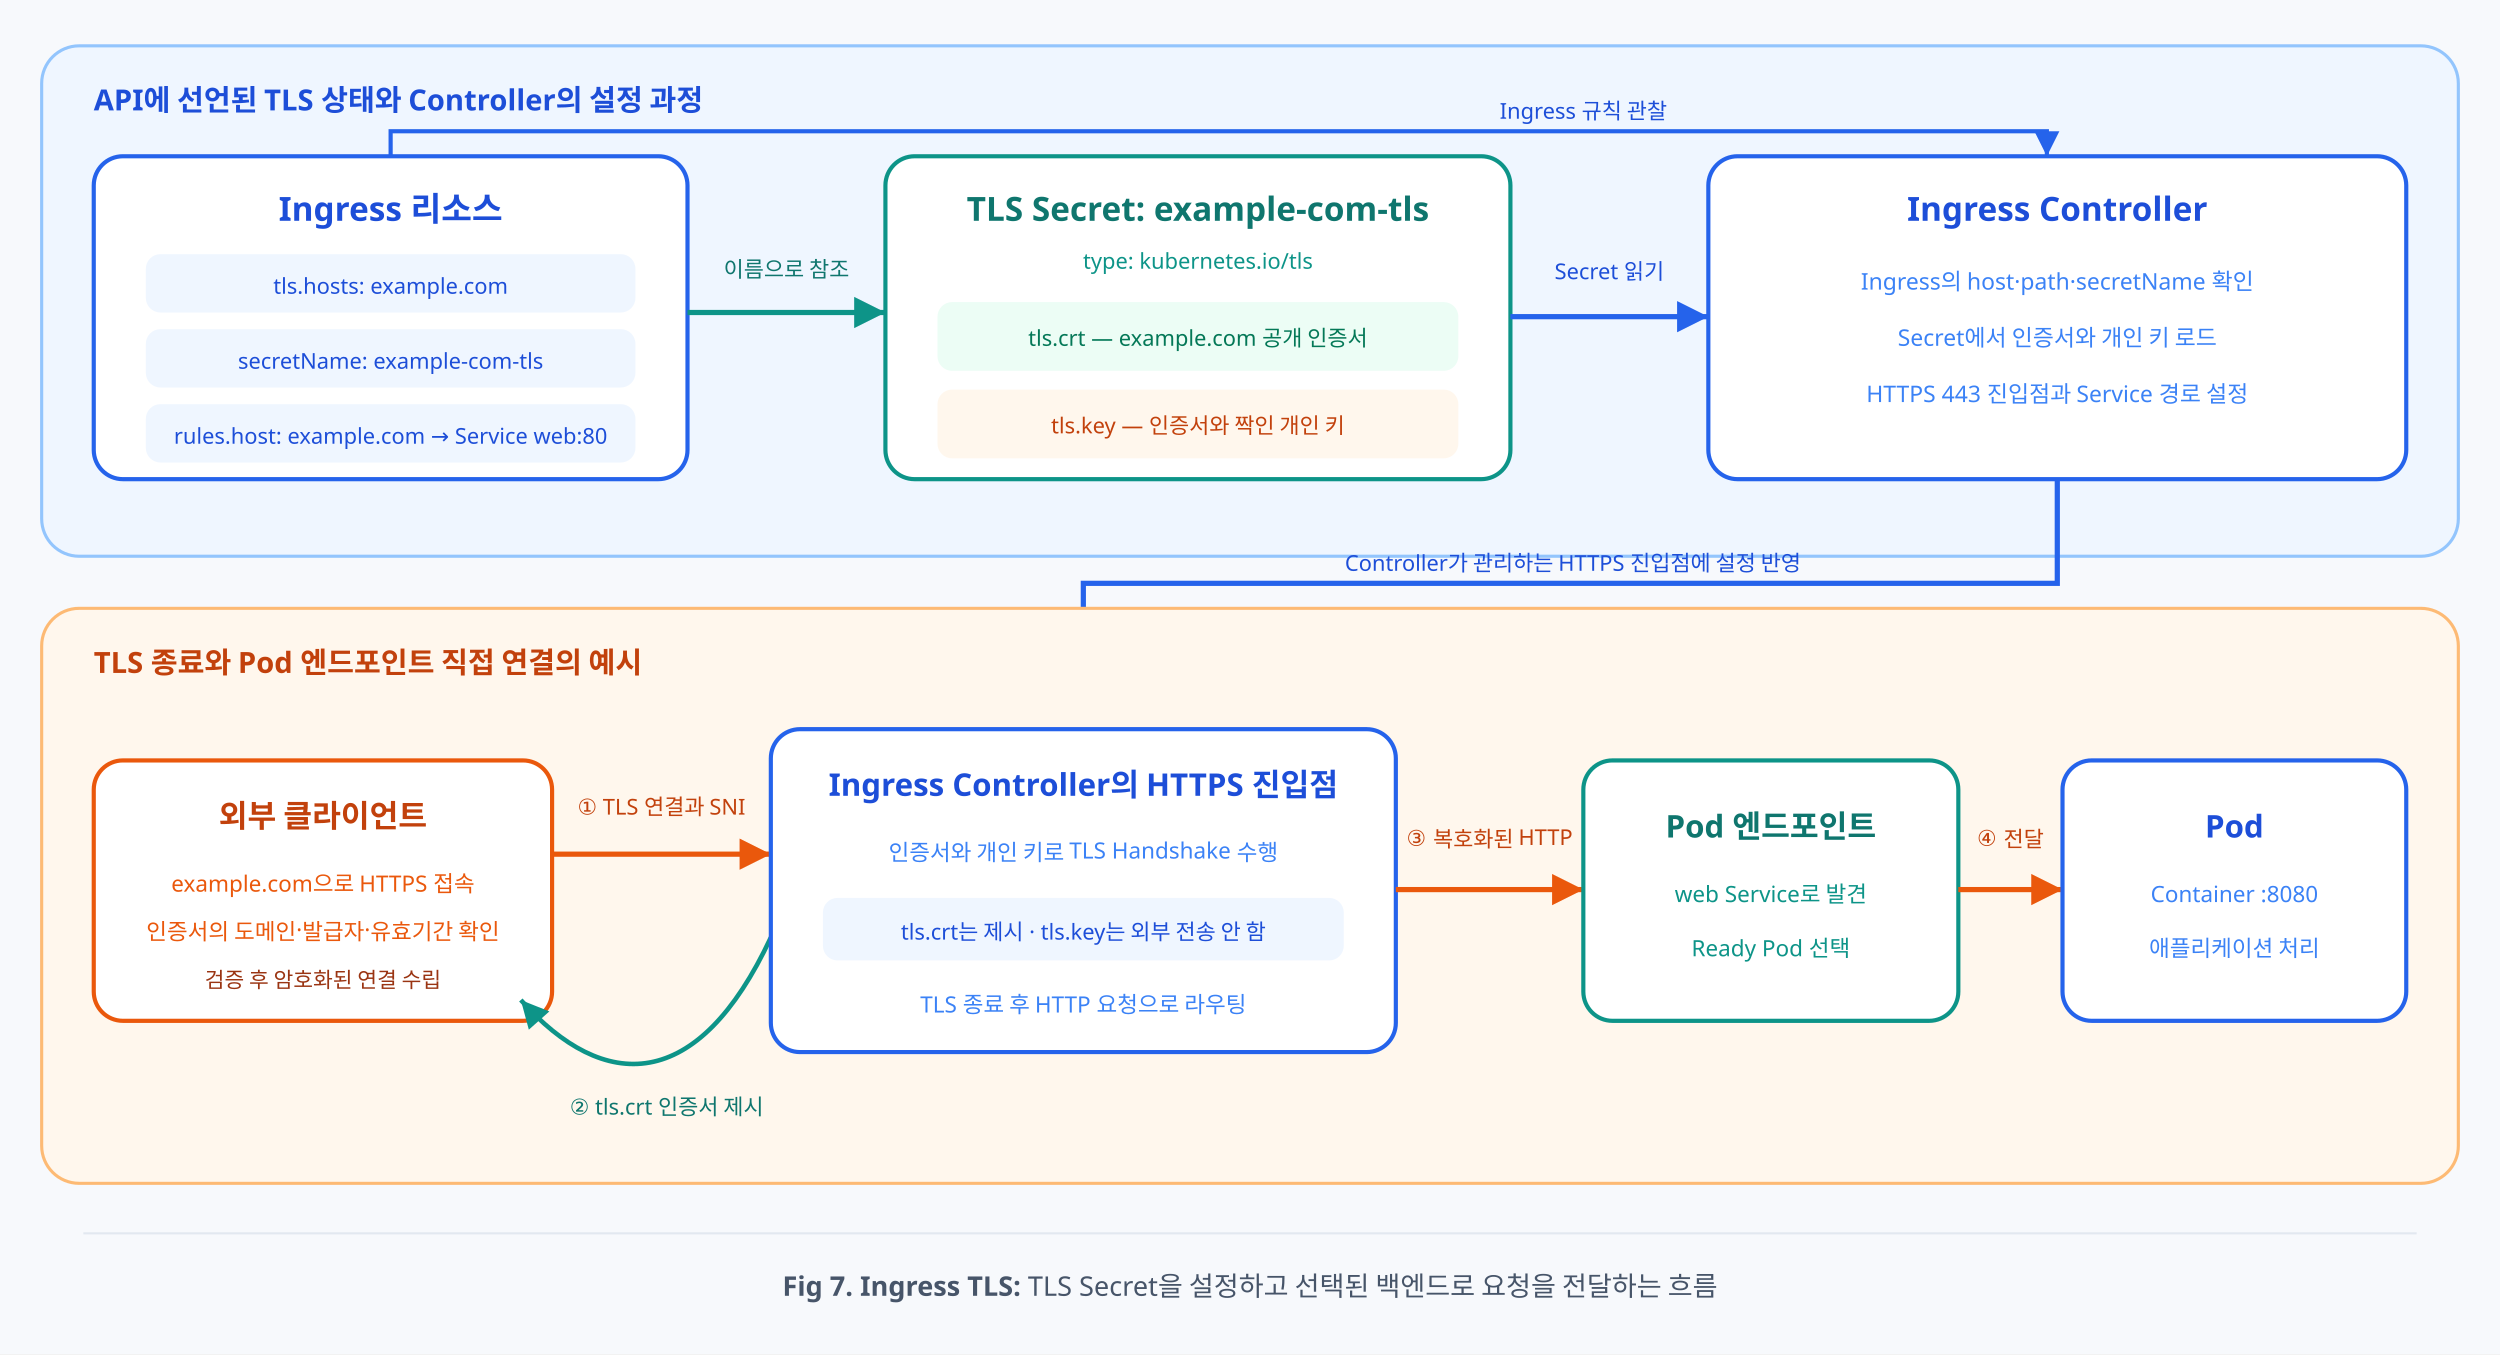
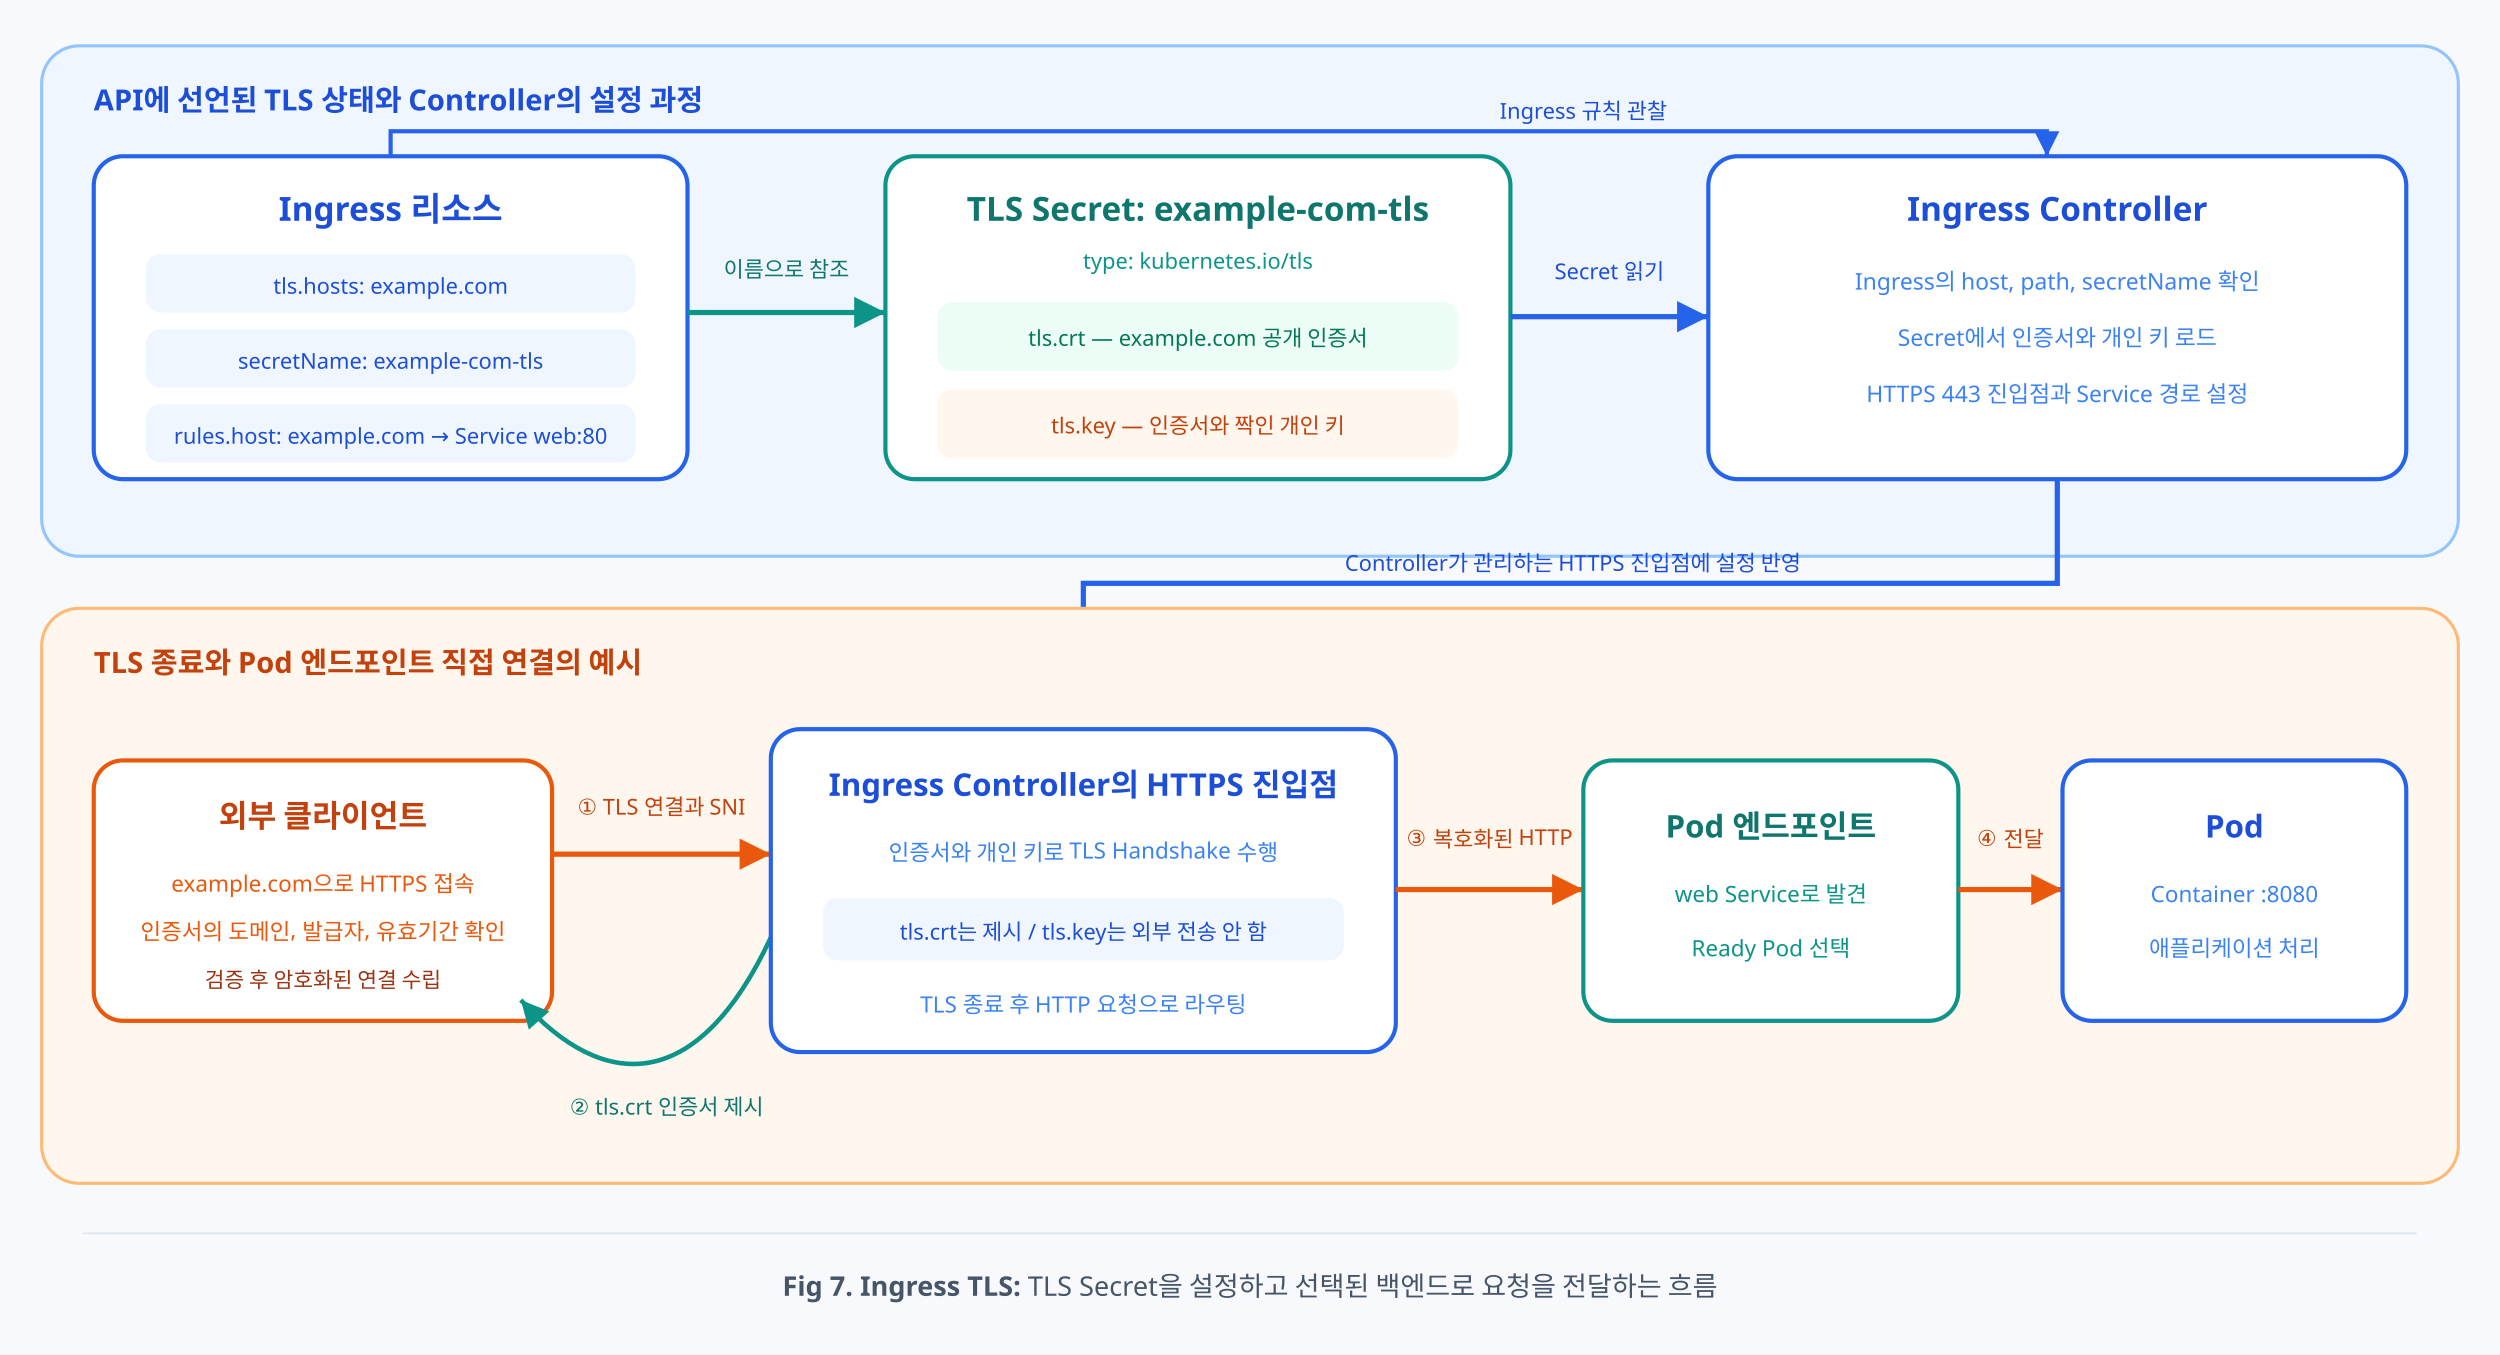
<svg xmlns="http://www.w3.org/2000/svg" width="1200" height="650" viewBox="0 0 1200 650">
  <rect width="1200" height="650" fill="#F7F9FC" />
  <defs>
    <marker id="arrow-blue" markerWidth="8" markerHeight="8" refX="6" refY="3" orient="auto">
      <path d="M0,0 L6,3 L0,6 Z" fill="#2563EB" />
    </marker>
    <marker id="arrow-green" markerWidth="8" markerHeight="8" refX="6" refY="3" orient="auto">
      <path d="M0,0 L6,3 L0,6 Z" fill="#0D9488" />
    </marker>
    <marker id="arrow-orange" markerWidth="8" markerHeight="8" refX="6" refY="3" orient="auto">
      <path d="M0,0 L6,3 L0,6 Z" fill="#EA580C" />
    </marker>
  </defs>
  <rect x="20" y="22" width="1160" height="245" rx="18" fill="#EFF6FF" stroke="#93C5FD" stroke-width="1.5" />
  <text x="45" y="53" font-family="Apple SD Gothic Neo, Noto Sans KR, sans-serif" font-size="14" fill="#1D4ED8" font-weight="600">API에 선언된 TLS 상태와 Controller의 설정 과정</text>
  <rect x="45" y="75" width="285" height="155" rx="14" fill="#FFFFFF" stroke="#2563EB" stroke-width="2" />
  <text x="187.5" y="106" text-anchor="middle" font-family="Apple SD Gothic Neo, Noto Sans KR, sans-serif" font-size="16" fill="#1D4ED8" font-weight="600">Ingress 리소스</text>
  <rect x="70" y="122" width="235" height="28" rx="7" fill="#EFF6FF" />
  <text x="187.5" y="141" text-anchor="middle" font-family="Apple SD Gothic Neo, Noto Sans KR, sans-serif" font-size="10.5" fill="#1D4ED8">tls.hosts: example.com</text>
  <rect x="70" y="158" width="235" height="28" rx="7" fill="#EFF6FF" />
  <text x="187.5" y="177" text-anchor="middle" font-family="Apple SD Gothic Neo, Noto Sans KR, sans-serif" font-size="10.5" fill="#1D4ED8">secretName: example-com-tls</text>
  <rect x="70" y="194" width="235" height="28" rx="7" fill="#EFF6FF" />
  <text x="187.5" y="213" text-anchor="middle" font-family="Apple SD Gothic Neo, Noto Sans KR, sans-serif" font-size="10.5" fill="#1D4ED8">rules.host: example.com → Service web:80</text>
  <path d="M330 150 H425" fill="none" stroke="#0D9488" stroke-width="2.5" marker-end="url(#arrow-green)" />
  <text x="377.5" y="133" text-anchor="middle" font-family="Apple SD Gothic Neo, Noto Sans KR, sans-serif" font-size="10.5" fill="#0F766E">이름으로 참조</text>
  <rect x="425" y="75" width="300" height="155" rx="14" fill="#FFFFFF" stroke="#0D9488" stroke-width="2" />
  <text x="575" y="106" text-anchor="middle" font-family="Apple SD Gothic Neo, Noto Sans KR, sans-serif" font-size="16" fill="#0F766E" font-weight="600">TLS Secret: example-com-tls</text>
  <text x="575" y="129" text-anchor="middle" font-family="Apple SD Gothic Neo, Noto Sans KR, sans-serif" font-size="10.5" fill="#0D9488">type: kubernetes.io/tls</text>
  <rect x="450" y="145" width="250" height="33" rx="7" fill="#ECFDF5" />
  <text x="575" y="166" text-anchor="middle" font-family="Apple SD Gothic Neo, Noto Sans KR, sans-serif" font-size="10.5" fill="#047857">tls.crt — example.com 공개 인증서</text>
  <rect x="450" y="187" width="250" height="33" rx="7" fill="#FFF7ED" />
  <text x="575" y="208" text-anchor="middle" font-family="Apple SD Gothic Neo, Noto Sans KR, sans-serif" font-size="10.5" fill="#C2410C">tls.key — 인증서와 짝인 개인 키</text>
  <path d="M725 152 H820" fill="none" stroke="#2563EB" stroke-width="2.5" marker-end="url(#arrow-blue)" />
  <text x="772.5" y="134" text-anchor="middle" font-family="Apple SD Gothic Neo, Noto Sans KR, sans-serif" font-size="10.5" fill="#1D4ED8">Secret 읽기</text>
  <path d="M187.5 75 V63 H982.5 V75" fill="none" stroke="#2563EB" stroke-width="2" marker-end="url(#arrow-blue)" />
  <text x="760" y="57" text-anchor="middle" font-family="Apple SD Gothic Neo, Noto Sans KR, sans-serif" font-size="10.5" fill="#1D4ED8">Ingress 규칙 관찰</text>
  <rect x="820" y="75" width="335" height="155" rx="14" fill="#FFFFFF" stroke="#2563EB" stroke-width="2" />
  <text x="987.5" y="106" text-anchor="middle" font-family="Apple SD Gothic Neo, Noto Sans KR, sans-serif" font-size="16" fill="#1D4ED8" font-weight="600">Ingress Controller</text>
-   <text x="987.5" y="139" text-anchor="middle" font-family="Apple SD Gothic Neo, Noto Sans KR, sans-serif" font-size="11" fill="#3B82F6">Ingress의 host·path·secretName 확인</text>
+   <text x="987.5" y="139" text-anchor="middle" font-family="Apple SD Gothic Neo, Noto Sans KR, sans-serif" font-size="11" fill="#3B82F6">Ingress의 host, path, secretName 확인</text>
  <text x="987.5" y="166" text-anchor="middle" font-family="Apple SD Gothic Neo, Noto Sans KR, sans-serif" font-size="11" fill="#3B82F6">Secret에서 인증서와 개인 키 로드</text>
  <text x="987.5" y="193" text-anchor="middle" font-family="Apple SD Gothic Neo, Noto Sans KR, sans-serif" font-size="11" fill="#3B82F6">HTTPS 443 진입점과 Service 경로 설정</text>
  <path d="M987.5 230 V280 H520 V350" fill="none" stroke="#2563EB" stroke-width="2.5" marker-end="url(#arrow-blue)" />
  <text x="755" y="274" text-anchor="middle" font-family="Apple SD Gothic Neo, Noto Sans KR, sans-serif" font-size="10.5" fill="#1D4ED8">Controller가 관리하는 HTTPS 진입점에 설정 반영</text>
  <rect x="20" y="292" width="1160" height="276" rx="18" fill="#FFF7ED" stroke="#FDBA74" stroke-width="1.5" />
  <text x="45" y="323" font-family="Apple SD Gothic Neo, Noto Sans KR, sans-serif" font-size="14" fill="#C2410C" font-weight="600">TLS 종료와 Pod 엔드포인트 직접 연결의 예시</text>
  <rect x="45" y="365" width="220" height="125" rx="14" fill="#FFFFFF" stroke="#EA580C" stroke-width="2" />
  <text x="155" y="397" text-anchor="middle" font-family="Apple SD Gothic Neo, Noto Sans KR, sans-serif" font-size="15" fill="#C2410C" font-weight="600">외부 클라이언트</text>
  <text x="155" y="428" text-anchor="middle" font-family="Apple SD Gothic Neo, Noto Sans KR, sans-serif" font-size="10.8" fill="#EA580C">example.com으로 HTTPS 접속</text>
-   <text x="155" y="451" text-anchor="middle" font-family="Apple SD Gothic Neo, Noto Sans KR, sans-serif" font-size="10.8" fill="#EA580C">인증서의 도메인·발급자·유효기간 확인</text>
+   <text x="155" y="451" text-anchor="middle" font-family="Apple SD Gothic Neo, Noto Sans KR, sans-serif" font-size="10.8" fill="#EA580C">인증서의 도메인, 발급자, 유효기간 확인</text>
  <text x="155" y="474" text-anchor="middle" font-family="Apple SD Gothic Neo, Noto Sans KR, sans-serif" font-size="10.3" fill="#9A3412">검증 후 암호화된 연결 수립</text>
  <path d="M265 410 H370" fill="none" stroke="#EA580C" stroke-width="2.5" marker-end="url(#arrow-orange)" />
  <text x="317.5" y="391" text-anchor="middle" font-family="Apple SD Gothic Neo, Noto Sans KR, sans-serif" font-size="10.5" fill="#C2410C">① TLS 연결과 SNI</text>
  <path d="M370 450 C335 525 290 525 250 480" fill="none" stroke="#0D9488" stroke-width="2.2" marker-end="url(#arrow-green)" />
  <text x="320" y="535" text-anchor="middle" font-family="Apple SD Gothic Neo, Noto Sans KR, sans-serif" font-size="10.5" fill="#0F766E">② tls.crt 인증서 제시</text>
  <rect x="370" y="350" width="300" height="155" rx="14" fill="#FFFFFF" stroke="#2563EB" stroke-width="2" />
  <text x="520" y="382" text-anchor="middle" font-family="Apple SD Gothic Neo, Noto Sans KR, sans-serif" font-size="15" fill="#1D4ED8" font-weight="600">Ingress Controller의 HTTPS 진입점</text>
  <text x="520" y="413" text-anchor="middle" font-family="Apple SD Gothic Neo, Noto Sans KR, sans-serif" font-size="10.8" fill="#3B82F6">인증서와 개인 키로 TLS Handshake 수행</text>
  <rect x="395" y="431" width="250" height="30" rx="7" fill="#EFF6FF" />
-   <text x="520" y="451" text-anchor="middle" font-family="Apple SD Gothic Neo, Noto Sans KR, sans-serif" font-size="10.5" fill="#1D4ED8">tls.crt는 제시 · tls.key는 외부 전송 안 함</text>
+   <text x="520" y="451" text-anchor="middle" font-family="Apple SD Gothic Neo, Noto Sans KR, sans-serif" font-size="10.5" fill="#1D4ED8">tls.crt는 제시 / tls.key는 외부 전송 안 함</text>
  <text x="520" y="486" text-anchor="middle" font-family="Apple SD Gothic Neo, Noto Sans KR, sans-serif" font-size="10.8" fill="#3B82F6">TLS 종료 후 HTTP 요청으로 라우팅</text>
  <path d="M670 427 H760" fill="none" stroke="#EA580C" stroke-width="2.5" marker-end="url(#arrow-orange)" />
  <text x="715" y="406" text-anchor="middle" font-family="Apple SD Gothic Neo, Noto Sans KR, sans-serif" font-size="10.5" fill="#C2410C">③ 복호화된 HTTP</text>
  <rect x="760" y="365" width="180" height="125" rx="14" fill="#FFFFFF" stroke="#0D9488" stroke-width="2" />
  <text x="850" y="402" text-anchor="middle" font-family="Apple SD Gothic Neo, Noto Sans KR, sans-serif" font-size="15" fill="#0F766E" font-weight="600">Pod 엔드포인트</text>
  <text x="850" y="433" text-anchor="middle" font-family="Apple SD Gothic Neo, Noto Sans KR, sans-serif" font-size="10.8" fill="#0D9488">web Service로 발견</text>
  <text x="850" y="459" text-anchor="middle" font-family="Apple SD Gothic Neo, Noto Sans KR, sans-serif" font-size="10.8" fill="#0D9488">Ready Pod 선택</text>
  <path d="M940 427 H990" fill="none" stroke="#EA580C" stroke-width="2.5" marker-end="url(#arrow-orange)" />
  <text x="965" y="406" text-anchor="middle" font-family="Apple SD Gothic Neo, Noto Sans KR, sans-serif" font-size="10.5" fill="#C2410C">④ 전달</text>
  <rect x="990" y="365" width="165" height="125" rx="14" fill="#FFFFFF" stroke="#2563EB" stroke-width="2" />
  <text x="1072.5" y="402" text-anchor="middle" font-family="Apple SD Gothic Neo, Noto Sans KR, sans-serif" font-size="15" fill="#1D4ED8" font-weight="600">Pod</text>
  <text x="1072.5" y="433" text-anchor="middle" font-family="Apple SD Gothic Neo, Noto Sans KR, sans-serif" font-size="10.8" fill="#3B82F6">Container :8080</text>
  <text x="1072.5" y="459" text-anchor="middle" font-family="Apple SD Gothic Neo, Noto Sans KR, sans-serif" font-size="10.8" fill="#3B82F6">애플리케이션 처리</text>
  <line x1="40" y1="592" x2="1160" y2="592" stroke="#E2E8F0" stroke-width="1" />
  <text x="600" y="622" text-anchor="middle" font-family="Apple SD Gothic Neo, Noto Sans KR, sans-serif" font-size="13" fill="#475569">
    <tspan font-weight="600">Fig 7. Ingress TLS:</tspan>
    <tspan> TLS Secret을 설정하고 선택된 백엔드로 요청을 전달하는 흐름</tspan>
  </text>
</svg>
